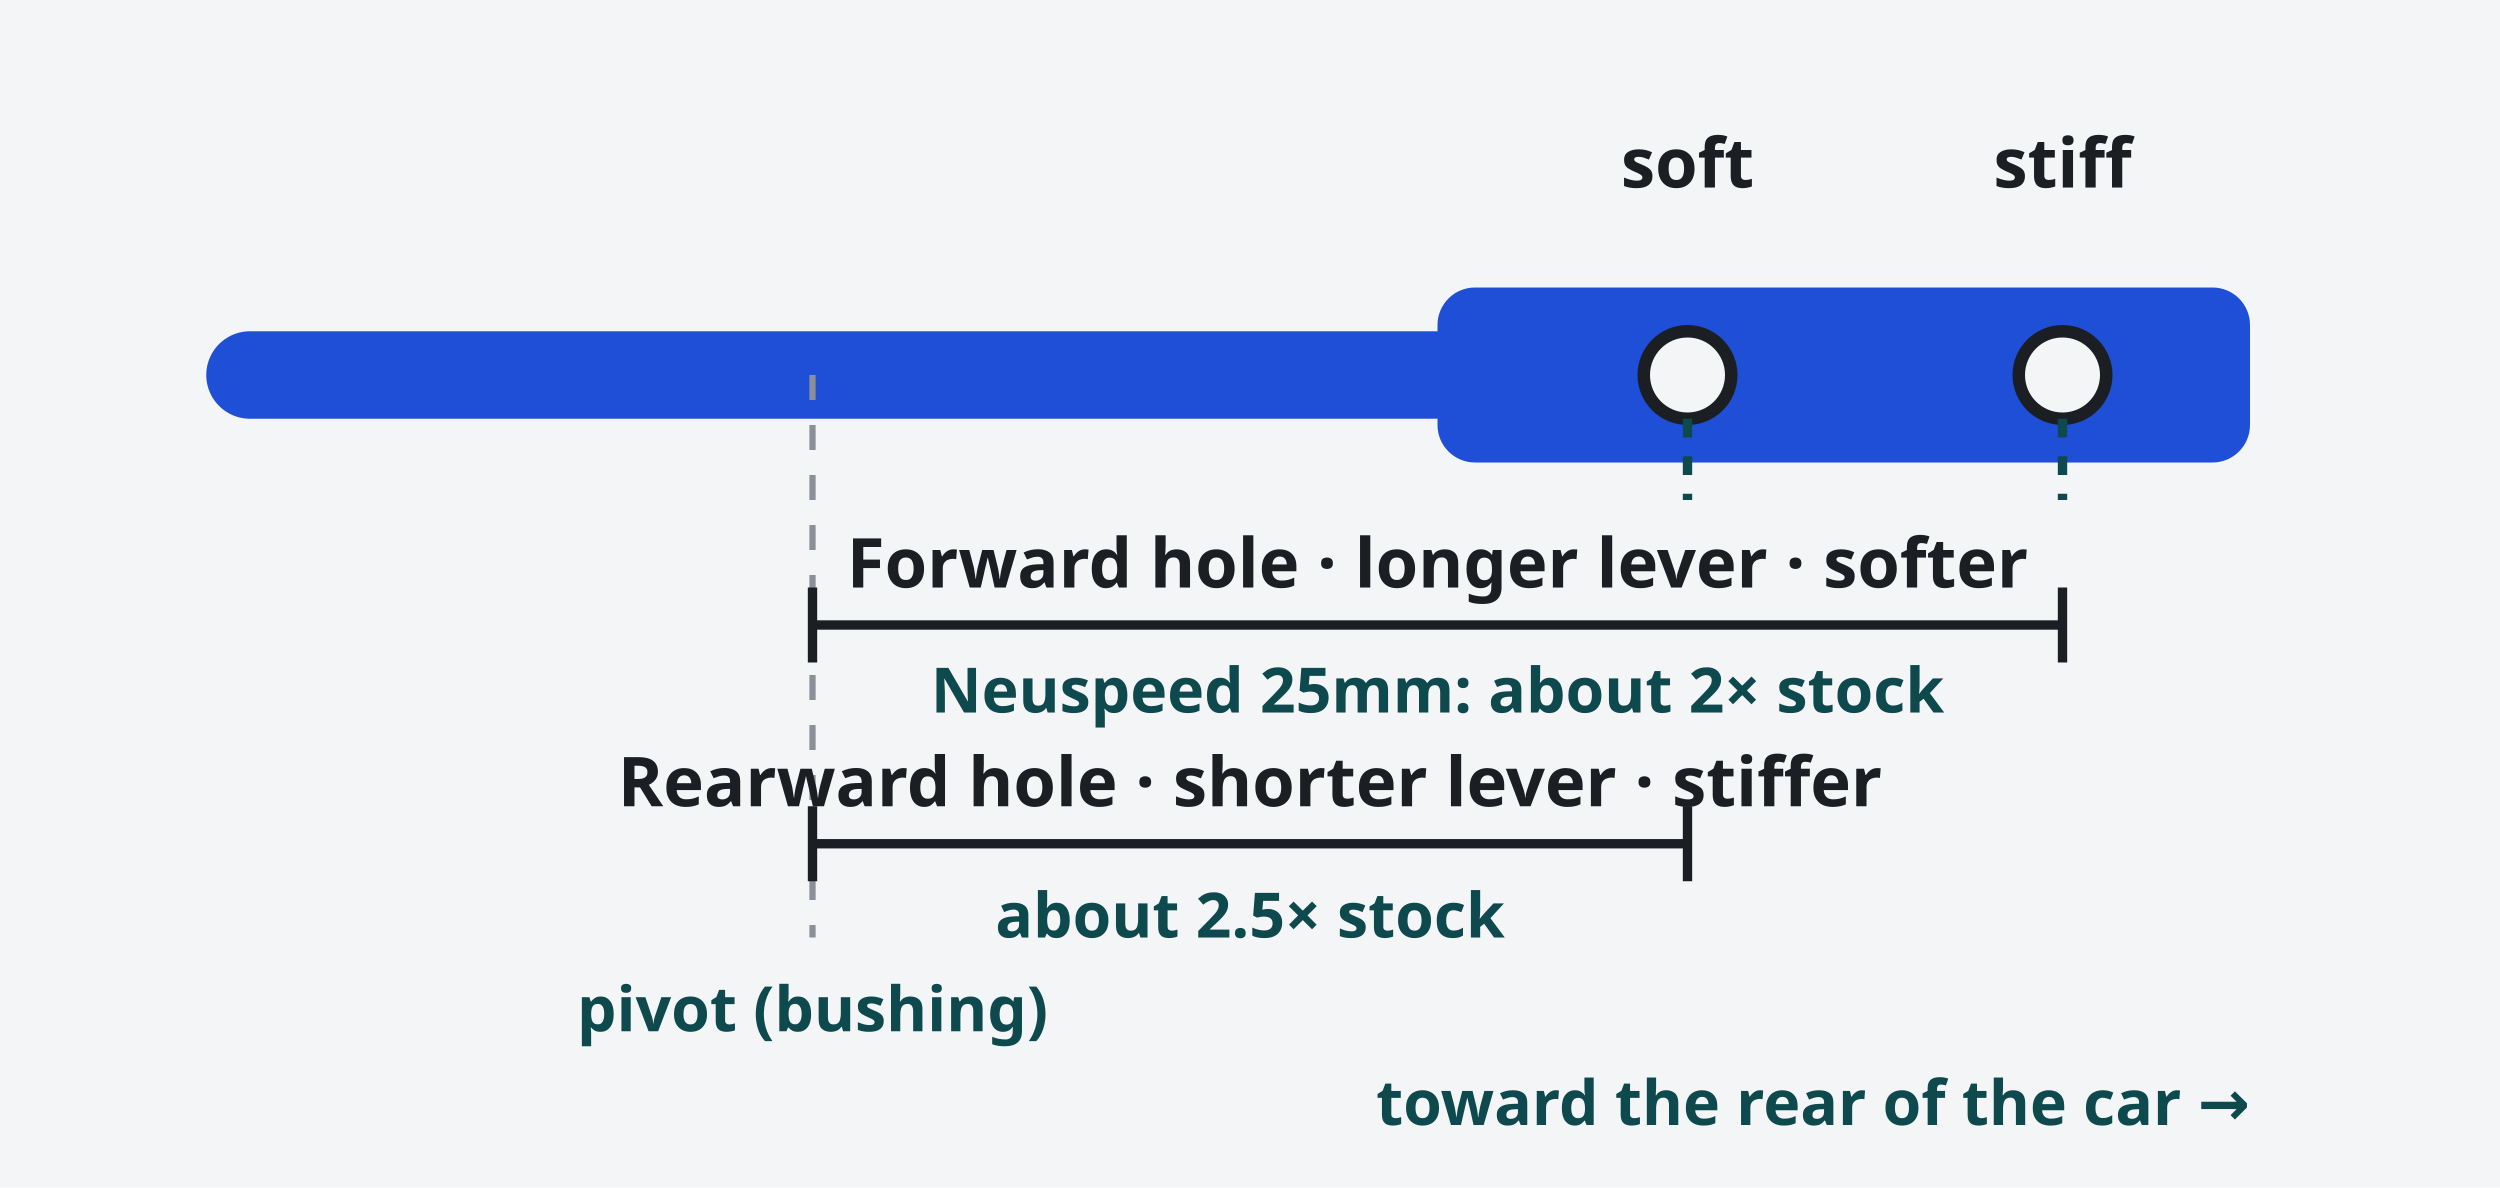
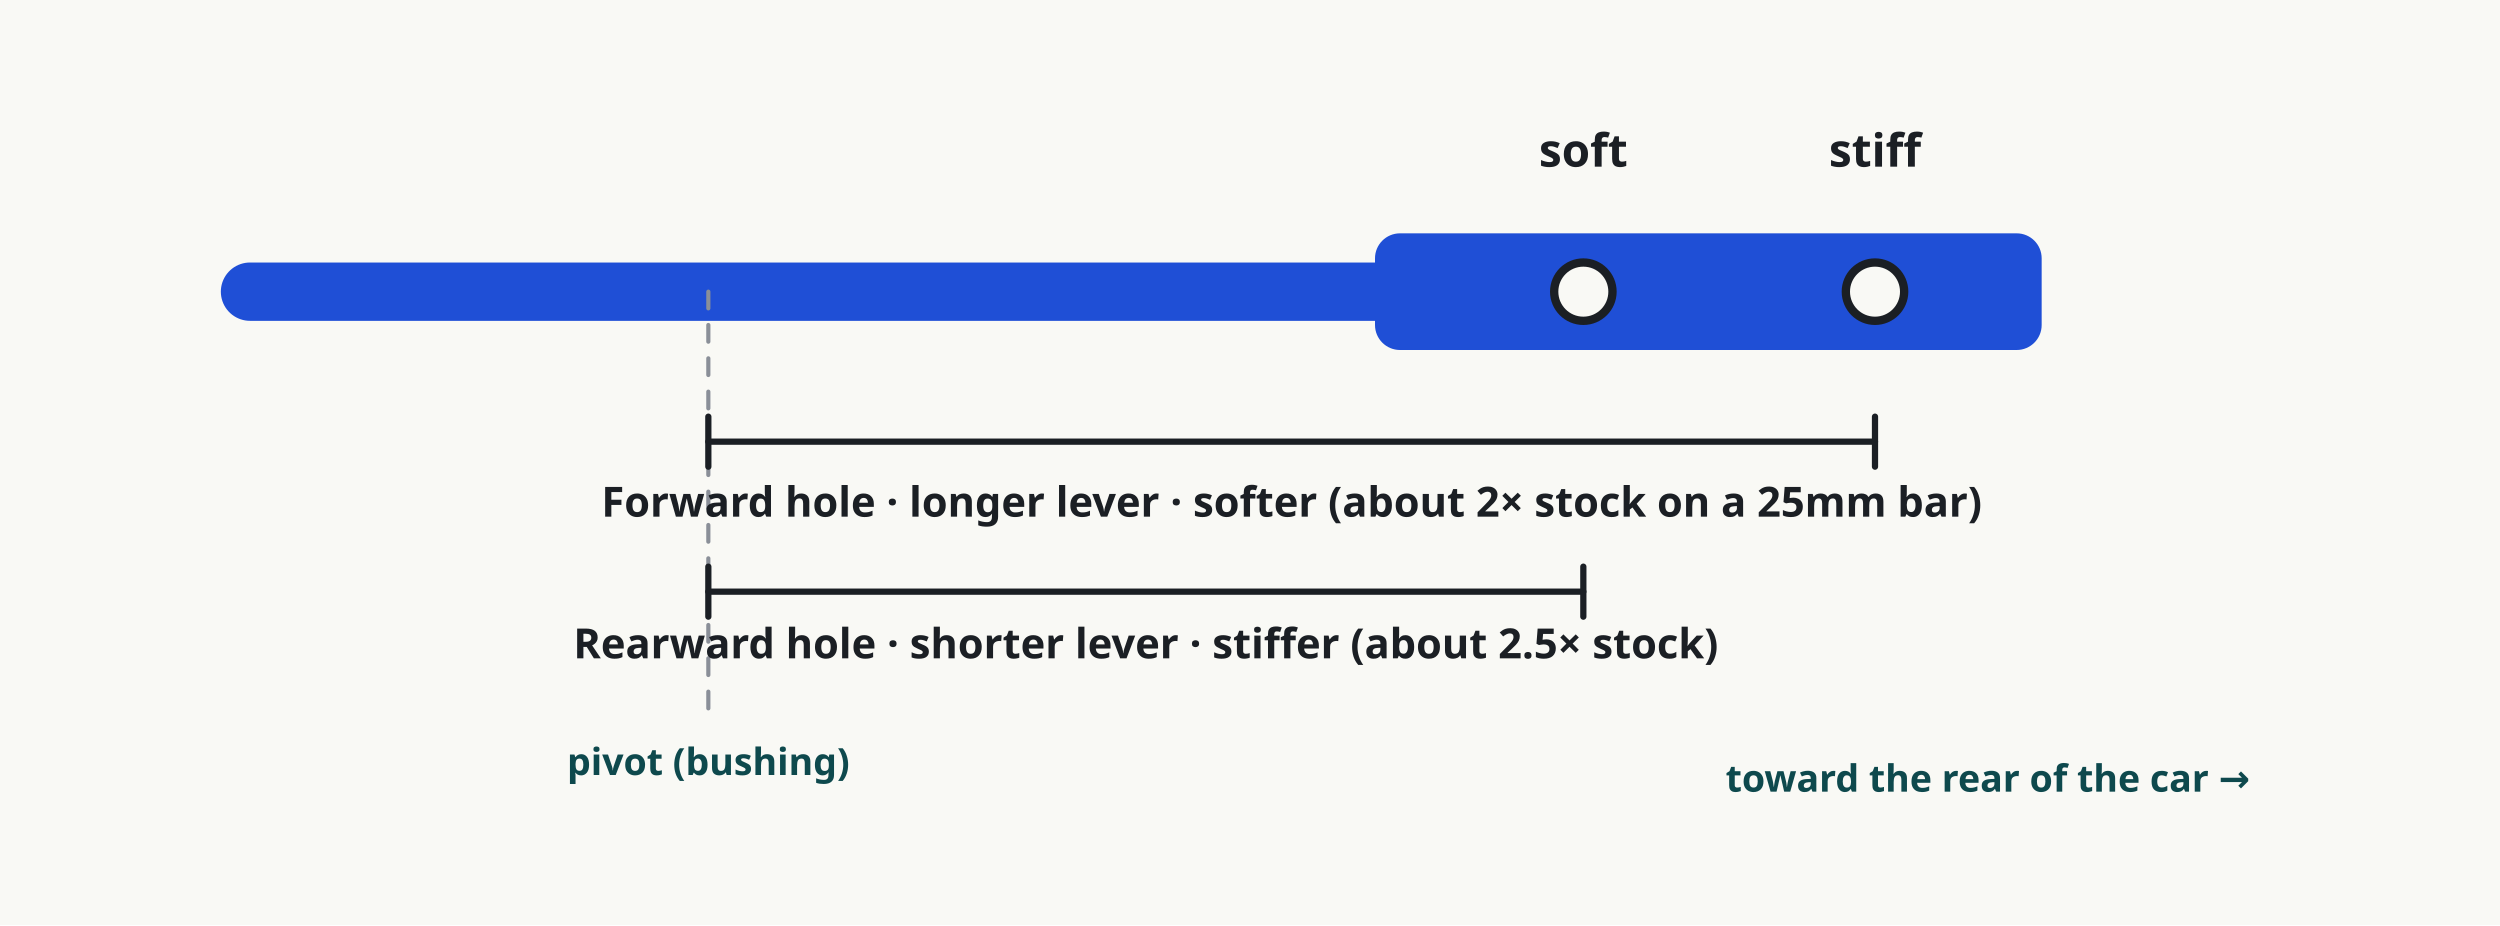
- <svg xmlns="http://www.w3.org/2000/svg" viewBox="0 0 400 190" role="img" aria-label="End of an adjustable sway bar with two holes: the forward hole gives a longer lever and softer rate, the rearward hole a shorter lever and stiffer rate">
-   <rect width="400" height="190" fill="#F4F5F7" />
-   <path d="M40 60 H200 L300 60" fill="none" stroke="#1F4FD6" stroke-width="14" stroke-linecap="round" />
-   <rect x="230" y="46" width="130" height="28" rx="6" fill="#1F4FD6" />
-   <circle cx="270" cy="60" r="7" fill="#F4F5F7" stroke="#1B1F24" stroke-width="2" />
-   <circle cx="330" cy="60" r="7" fill="#F4F5F7" stroke="#1B1F24" stroke-width="2" />
-   <line x1="130" y1="60" x2="130" y2="150" stroke="#8A8F98" stroke-dasharray="4 4" />
-   <text x="130" y="165" text-anchor="middle" fill="#0E494D" font-size="10" font-weight="600" font-family="Archivo, system-ui, sans-serif">pivot (bushing)</text>
-   <path d="M130 100 H330" fill="none" stroke="#1B1F24" stroke-width="1.5" />
-   <path d="M330 94 v12 M130 94 v12" stroke="#1B1F24" stroke-width="1.5" />
-   <text x="230" y="94" text-anchor="middle" fill="#1B1F24" font-size="11" font-weight="700" font-family="Archivo, system-ui, sans-serif">Forward hole · longer lever · softer</text>
-   <text x="230" y="114" text-anchor="middle" fill="#0E494D" font-size="10" font-weight="600" font-family="Archivo, system-ui, sans-serif">Neuspeed 25mm: about 2× stock</text>
-   <path d="M130 135 H270" fill="none" stroke="#1B1F24" stroke-width="1.5" />
-   <path d="M270 129 v12 M130 129 v12" stroke="#1B1F24" stroke-width="1.5" />
-   <text x="200" y="129" text-anchor="middle" fill="#1B1F24" font-size="11" font-weight="700" font-family="Archivo, system-ui, sans-serif">Rearward hole · shorter lever · stiffer</text>
-   <text x="200" y="150" text-anchor="middle" fill="#0E494D" font-size="10" font-weight="600" font-family="Archivo, system-ui, sans-serif">about 2.5× stock</text>
-   <path d="M270 67 V80" fill="none" stroke="#0E494D" stroke-width="1.5" stroke-dasharray="3 3" />
-   <path d="M330 67 V80" fill="none" stroke="#0E494D" stroke-width="1.5" stroke-dasharray="3 3" />
-   <text x="270" y="30" text-anchor="middle" fill="#1B1F24" font-size="11" font-weight="800" font-family="Archivo, system-ui, sans-serif">soft</text>
-   <text x="330" y="30" text-anchor="middle" fill="#1B1F24" font-size="11" font-weight="800" font-family="Archivo, system-ui, sans-serif">stiff</text>
-   <text x="360" y="180" text-anchor="end" fill="#0E494D" font-size="10" font-weight="600" font-family="Archivo, system-ui, sans-serif">toward the rear of the car →</text>
+ <svg xmlns="http://www.w3.org/2000/svg" viewBox="0 0 600 222" role="img" aria-label="End of an adjustable sway bar with two holes: forward is a longer lever and softer, rearward a shorter lever and stiffer">
+   <rect width="600" height="222" fill="#F9F9F5" />
+   <path d="M60 70 H320 L420 70" fill="none" stroke="#1F4FD6" stroke-width="14" stroke-linecap="round" stroke-linejoin="round" />
+   <rect x="330" y="56" width="160" height="28" rx="6" fill="#1F4FD6" stroke="#1F4FD6" stroke-width="0" />
+   <circle cx="380" cy="70" r="7" fill="#F9F9F5" stroke="#1B1F24" stroke-width="2" />
+   <circle cx="450" cy="70" r="7" fill="#F9F9F5" stroke="#1B1F24" stroke-width="2" />
+   <path d="M170 70 V172" fill="none" stroke="#8A8F98" stroke-width="1" stroke-linecap="round" stroke-linejoin="round" stroke-dasharray="4 4" />
+   <text x="170" y="186" text-anchor="middle" fill="#0E494D" font-size="9" font-weight="600" font-family="Plus Jakarta Sans, system-ui, sans-serif">pivot (bushing)</text>
+   <text x="380" y="40" text-anchor="middle" fill="#1B1F24" font-size="11" font-weight="800" font-family="Plus Jakarta Sans, system-ui, sans-serif">soft</text>
+   <text x="450" y="40" text-anchor="middle" fill="#1B1F24" font-size="11" font-weight="800" font-family="Plus Jakarta Sans, system-ui, sans-serif">stiff</text>
+   <path d="M170 106 H450" fill="none" stroke="#1B1F24" stroke-width="1.5" stroke-linecap="round" stroke-linejoin="round" />
+   <path d="M170 100 v12 M450 100 v12" fill="none" stroke="#1B1F24" stroke-width="1.5" stroke-linecap="round" stroke-linejoin="round" />
+   <text x="310" y="124" text-anchor="middle" fill="#1B1F24" font-size="10" font-weight="600" font-family="Plus Jakarta Sans, system-ui, sans-serif">Forward hole · longer lever · softer (about 2× stock on a 25mm bar)</text>
+   <path d="M170 142 H380" fill="none" stroke="#1B1F24" stroke-width="1.5" stroke-linecap="round" stroke-linejoin="round" />
+   <path d="M170 136 v12 M380 136 v12" fill="none" stroke="#1B1F24" stroke-width="1.5" stroke-linecap="round" stroke-linejoin="round" />
+   <text x="275" y="158" text-anchor="middle" fill="#1B1F24" font-size="10" font-weight="600" font-family="Plus Jakarta Sans, system-ui, sans-serif">Rearward hole · shorter lever · stiffer (about 2.5× stock)</text>
+   <text x="540" y="190" text-anchor="end" fill="#0E494D" font-size="9" font-weight="600" font-family="Plus Jakarta Sans, system-ui, sans-serif">toward the rear of the car →</text>
</svg>
